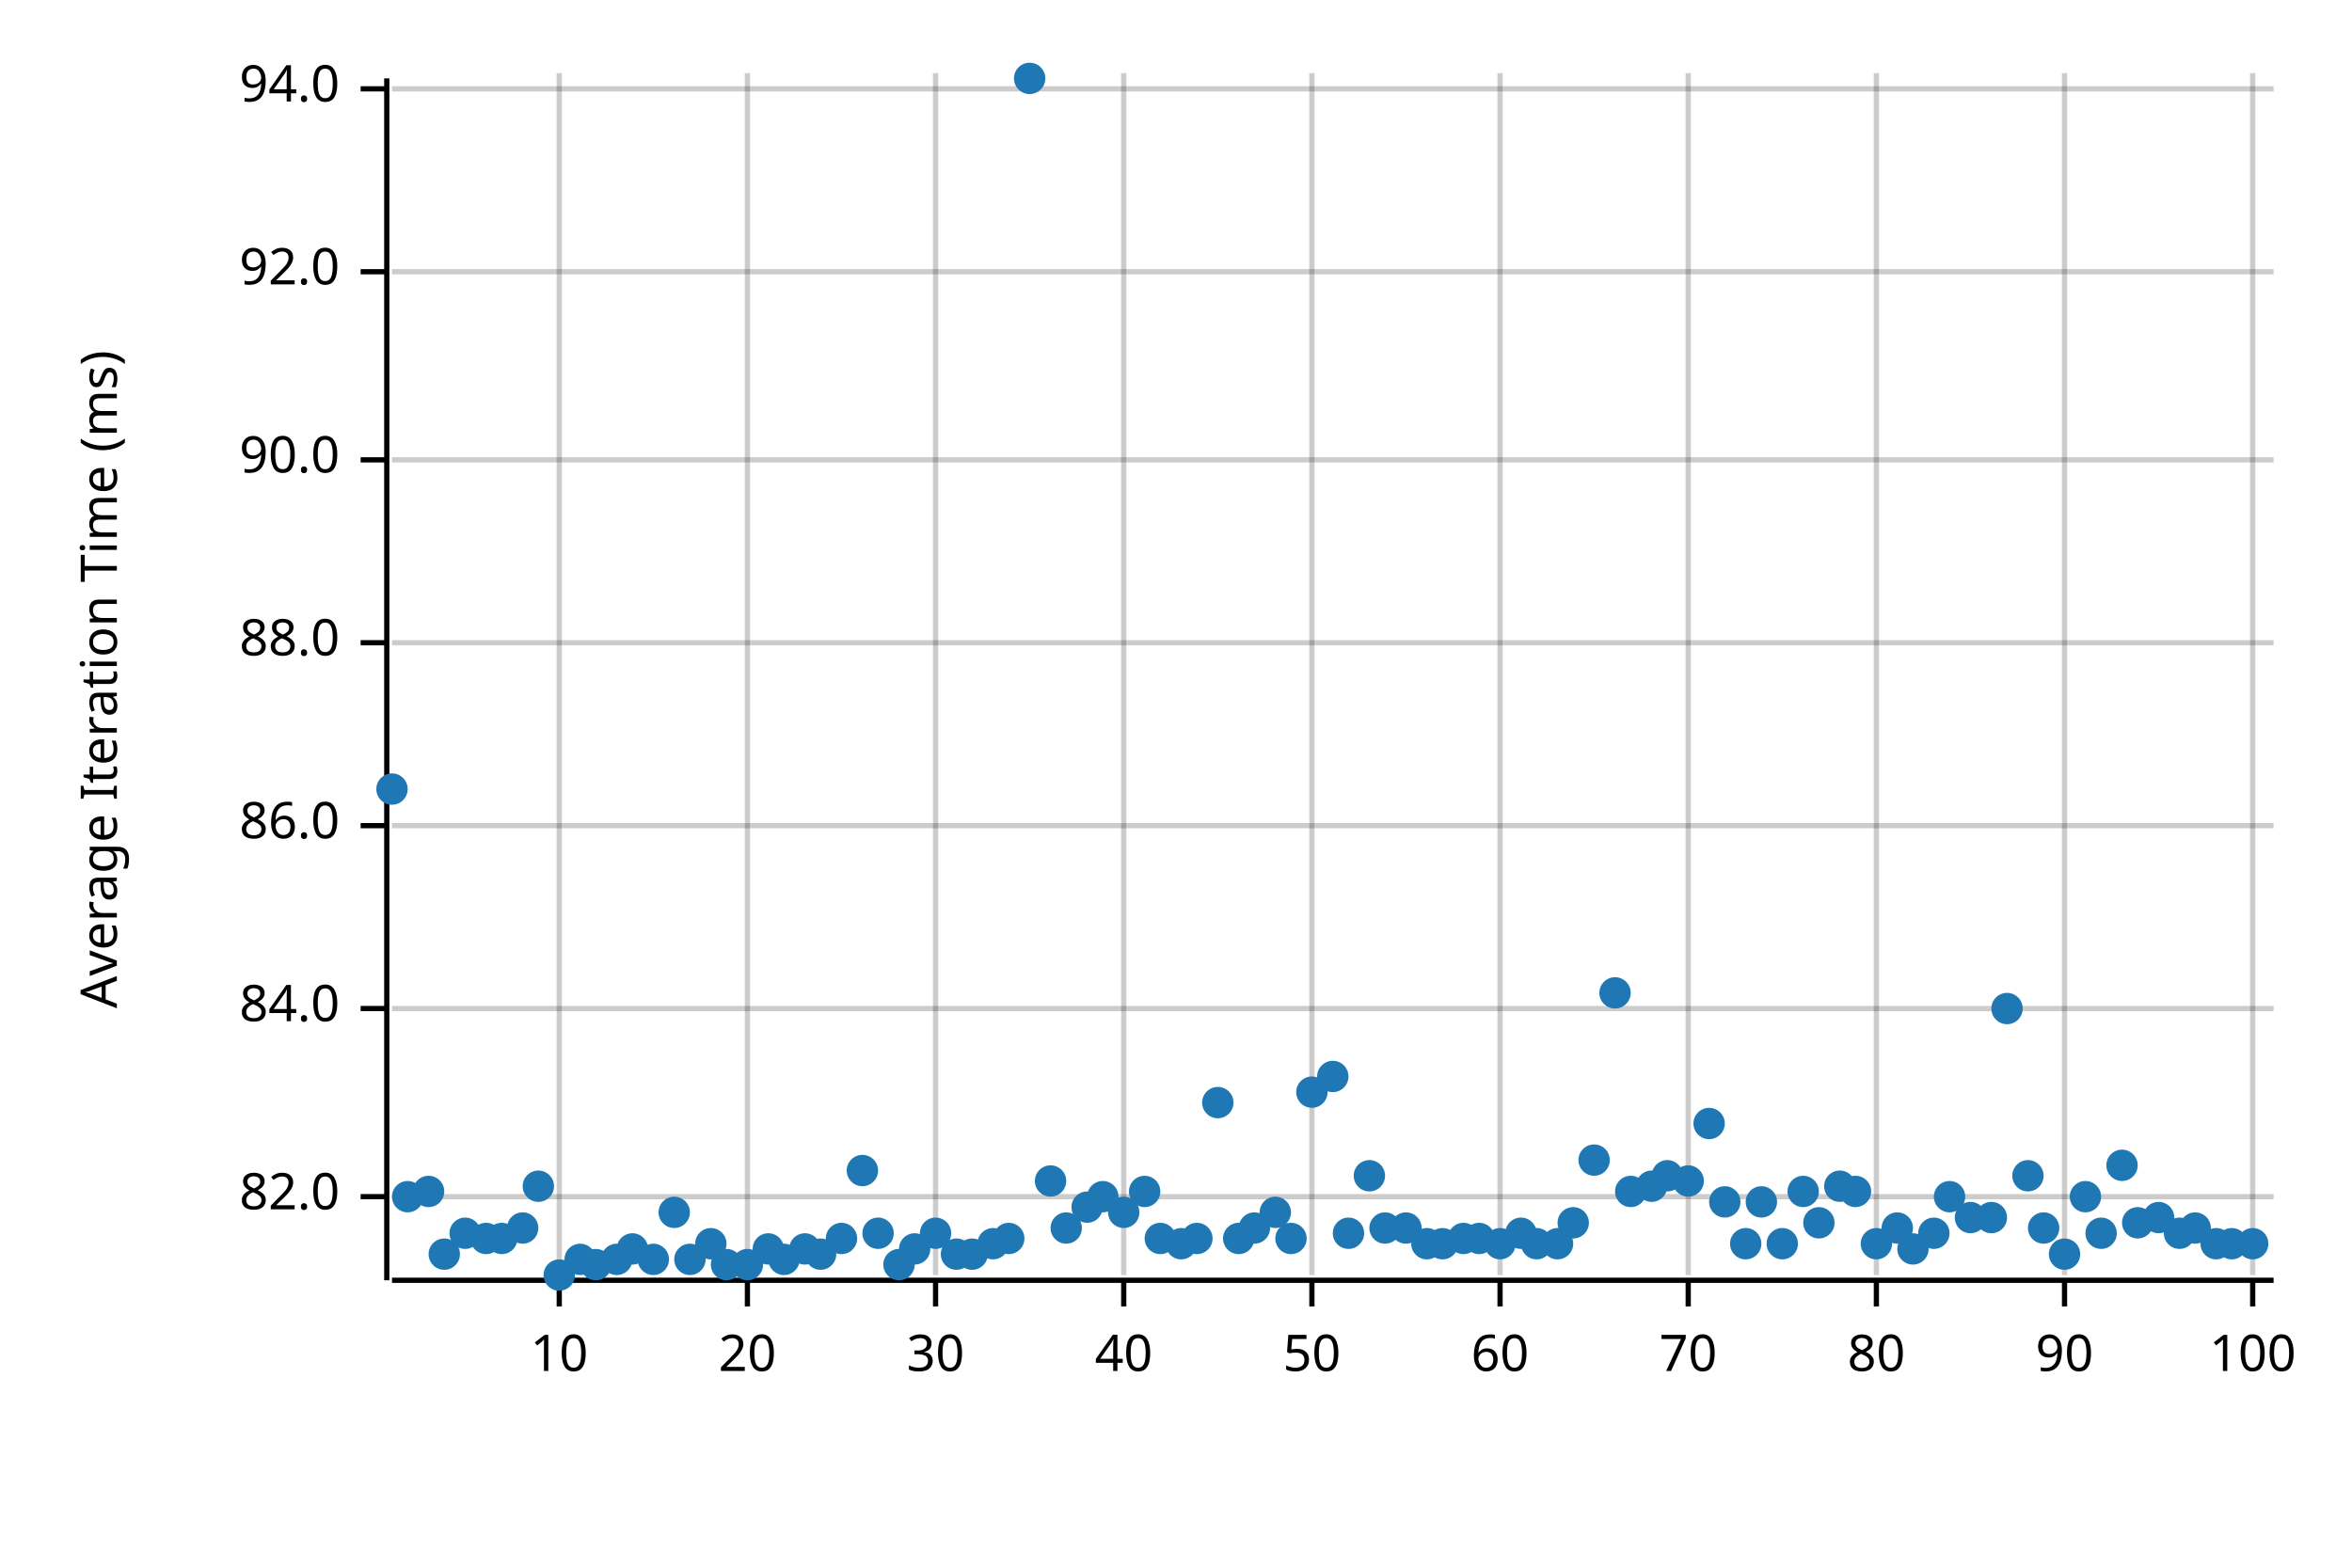
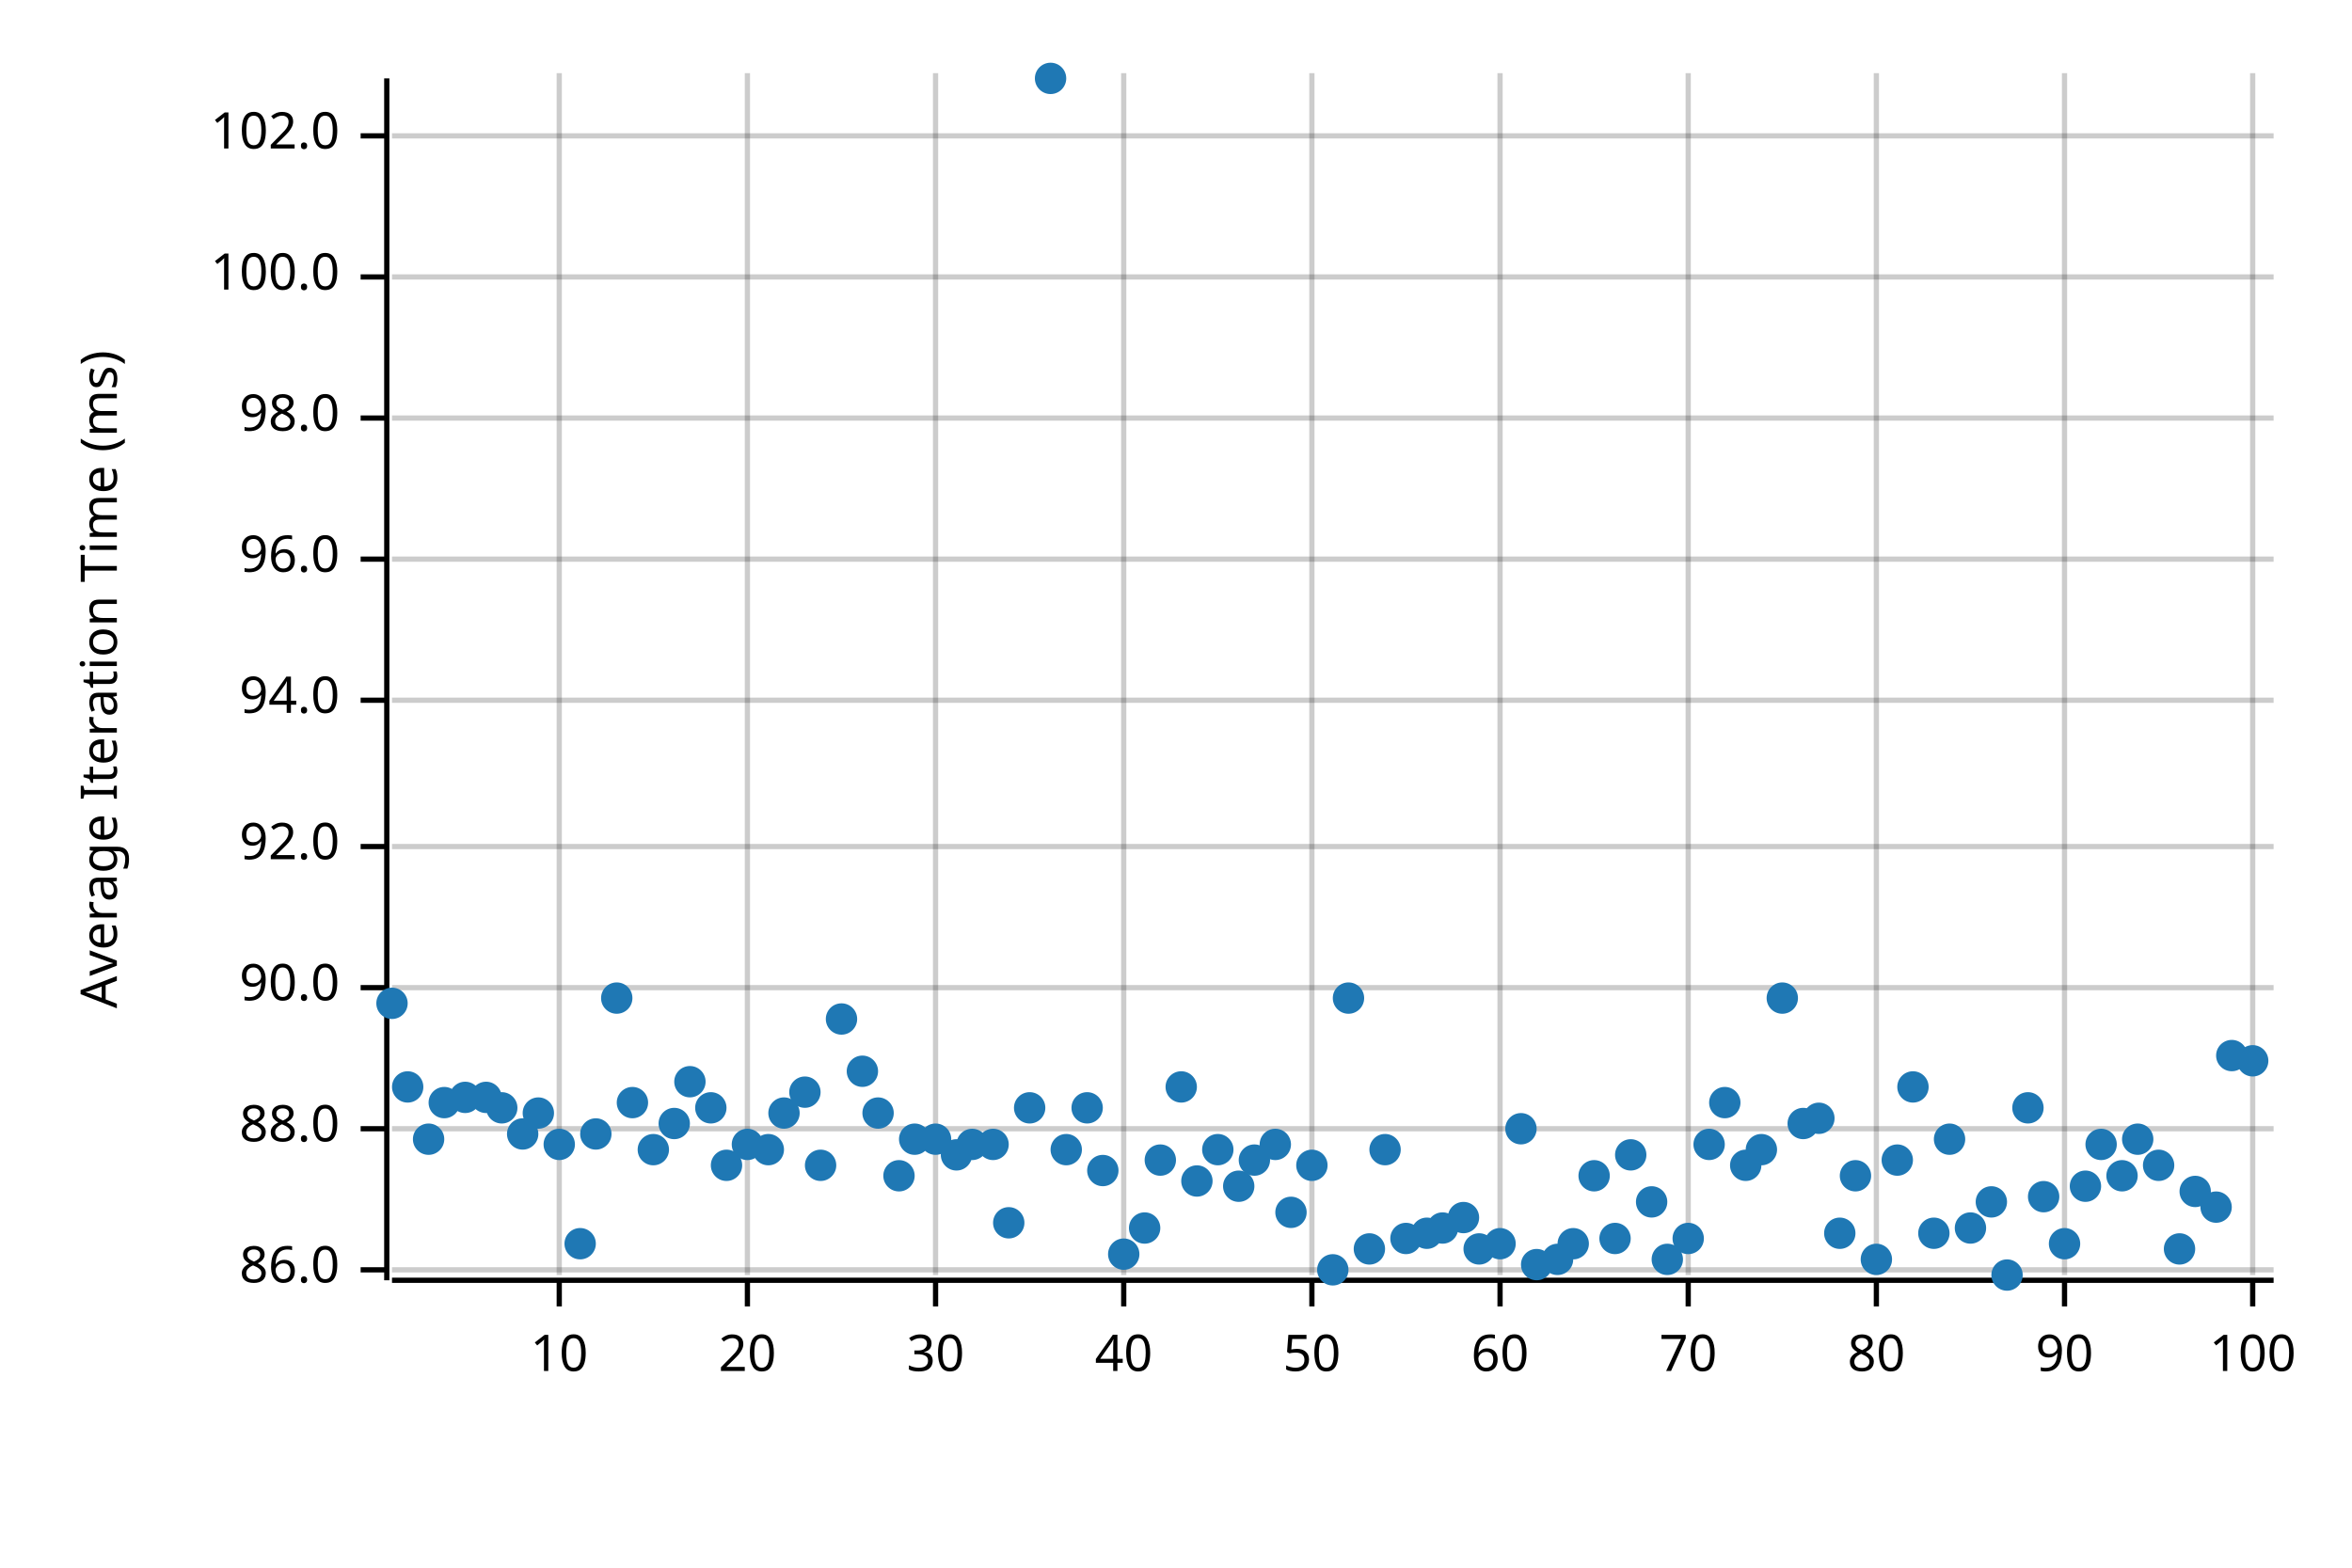
<svg xmlns="http://www.w3.org/2000/svg" width="450" height="300" viewBox="0 0 450 300">
  <text x="15" y="130" dy="0.76em" text-anchor="middle" font-family="sans-serif" font-size="9.677" opacity="1" fill="#000000" transform="rotate(270, 15, 130)">
Average Iteration Time (ms)
</text>
  <line opacity="0.2" stroke="#000000" stroke-width="1" x1="107" y1="244" x2="107" y2="14" />
  <line opacity="0.2" stroke="#000000" stroke-width="1" x1="143" y1="244" x2="143" y2="14" />
  <line opacity="0.2" stroke="#000000" stroke-width="1" x1="179" y1="244" x2="179" y2="14" />
  <line opacity="0.2" stroke="#000000" stroke-width="1" x1="215" y1="244" x2="215" y2="14" />
  <line opacity="0.2" stroke="#000000" stroke-width="1" x1="251" y1="244" x2="251" y2="14" />
  <line opacity="0.2" stroke="#000000" stroke-width="1" x1="287" y1="244" x2="287" y2="14" />
  <line opacity="0.2" stroke="#000000" stroke-width="1" x1="323" y1="244" x2="323" y2="14" />
  <line opacity="0.2" stroke="#000000" stroke-width="1" x1="359" y1="244" x2="359" y2="14" />
  <line opacity="0.2" stroke="#000000" stroke-width="1" x1="395" y1="244" x2="395" y2="14" />
  <line opacity="0.2" stroke="#000000" stroke-width="1" x1="431" y1="244" x2="431" y2="14" />
-   <line opacity="0.2" stroke="#000000" stroke-width="1" x1="75" y1="229" x2="435" y2="229" />
-   <line opacity="0.2" stroke="#000000" stroke-width="1" x1="75" y1="193" x2="435" y2="193" />
-   <line opacity="0.2" stroke="#000000" stroke-width="1" x1="75" y1="158" x2="435" y2="158" />
-   <line opacity="0.2" stroke="#000000" stroke-width="1" x1="75" y1="123" x2="435" y2="123" />
-   <line opacity="0.2" stroke="#000000" stroke-width="1" x1="75" y1="88" x2="435" y2="88" />
-   <line opacity="0.2" stroke="#000000" stroke-width="1" x1="75" y1="52" x2="435" y2="52" />
-   <line opacity="0.2" stroke="#000000" stroke-width="1" x1="75" y1="17" x2="435" y2="17" />
+   <line opacity="0.2" stroke="#000000" stroke-width="1" x1="75" y1="243" x2="435" y2="243" />
+   <line opacity="0.2" stroke="#000000" stroke-width="1" x1="75" y1="216" x2="435" y2="216" />
+   <line opacity="0.2" stroke="#000000" stroke-width="1" x1="75" y1="189" x2="435" y2="189" />
+   <line opacity="0.2" stroke="#000000" stroke-width="1" x1="75" y1="162" x2="435" y2="162" />
+   <line opacity="0.2" stroke="#000000" stroke-width="1" x1="75" y1="134" x2="435" y2="134" />
+   <line opacity="0.2" stroke="#000000" stroke-width="1" x1="75" y1="107" x2="435" y2="107" />
+   <line opacity="0.2" stroke="#000000" stroke-width="1" x1="75" y1="80" x2="435" y2="80" />
+   <line opacity="0.2" stroke="#000000" stroke-width="1" x1="75" y1="53" x2="435" y2="53" />
+   <line opacity="0.2" stroke="#000000" stroke-width="1" x1="75" y1="26" x2="435" y2="26" />
  <polyline fill="none" opacity="1" stroke="#000000" stroke-width="1" points="74,15 74,245 " />
-   <text x="65" y="229" dy="0.5ex" text-anchor="end" font-family="sans-serif" font-size="9.677" opacity="1" fill="#000000">
- 82.0
- </text>
-   <polyline fill="none" opacity="1" stroke="#000000" stroke-width="1" points="69,229 74,229 " />
-   <text x="65" y="193" dy="0.5ex" text-anchor="end" font-family="sans-serif" font-size="9.677" opacity="1" fill="#000000">
- 84.0
- </text>
-   <polyline fill="none" opacity="1" stroke="#000000" stroke-width="1" points="69,193 74,193 " />
-   <text x="65" y="158" dy="0.5ex" text-anchor="end" font-family="sans-serif" font-size="9.677" opacity="1" fill="#000000">
+   <text x="65" y="243" dy="0.5ex" text-anchor="end" font-family="sans-serif" font-size="9.677" opacity="1" fill="#000000">
86.0
</text>
-   <polyline fill="none" opacity="1" stroke="#000000" stroke-width="1" points="69,158 74,158 " />
-   <text x="65" y="123" dy="0.5ex" text-anchor="end" font-family="sans-serif" font-size="9.677" opacity="1" fill="#000000">
+   <polyline fill="none" opacity="1" stroke="#000000" stroke-width="1" points="69,243 74,243 " />
+   <text x="65" y="216" dy="0.5ex" text-anchor="end" font-family="sans-serif" font-size="9.677" opacity="1" fill="#000000">
88.0
</text>
-   <polyline fill="none" opacity="1" stroke="#000000" stroke-width="1" points="69,123 74,123 " />
-   <text x="65" y="88" dy="0.5ex" text-anchor="end" font-family="sans-serif" font-size="9.677" opacity="1" fill="#000000">
+   <polyline fill="none" opacity="1" stroke="#000000" stroke-width="1" points="69,216 74,216 " />
+   <text x="65" y="189" dy="0.5ex" text-anchor="end" font-family="sans-serif" font-size="9.677" opacity="1" fill="#000000">
90.0
</text>
-   <polyline fill="none" opacity="1" stroke="#000000" stroke-width="1" points="69,88 74,88 " />
-   <text x="65" y="52" dy="0.5ex" text-anchor="end" font-family="sans-serif" font-size="9.677" opacity="1" fill="#000000">
+   <polyline fill="none" opacity="1" stroke="#000000" stroke-width="1" points="69,189 74,189 " />
+   <text x="65" y="162" dy="0.5ex" text-anchor="end" font-family="sans-serif" font-size="9.677" opacity="1" fill="#000000">
92.0
</text>
-   <polyline fill="none" opacity="1" stroke="#000000" stroke-width="1" points="69,52 74,52 " />
-   <text x="65" y="17" dy="0.5ex" text-anchor="end" font-family="sans-serif" font-size="9.677" opacity="1" fill="#000000">
+   <polyline fill="none" opacity="1" stroke="#000000" stroke-width="1" points="69,162 74,162 " />
+   <text x="65" y="134" dy="0.5ex" text-anchor="end" font-family="sans-serif" font-size="9.677" opacity="1" fill="#000000">
94.0
</text>
-   <polyline fill="none" opacity="1" stroke="#000000" stroke-width="1" points="69,17 74,17 " />
+   <polyline fill="none" opacity="1" stroke="#000000" stroke-width="1" points="69,134 74,134 " />
+   <text x="65" y="107" dy="0.5ex" text-anchor="end" font-family="sans-serif" font-size="9.677" opacity="1" fill="#000000">
+ 96.0
+ </text>
+   <polyline fill="none" opacity="1" stroke="#000000" stroke-width="1" points="69,107 74,107 " />
+   <text x="65" y="80" dy="0.5ex" text-anchor="end" font-family="sans-serif" font-size="9.677" opacity="1" fill="#000000">
+ 98.0
+ </text>
+   <polyline fill="none" opacity="1" stroke="#000000" stroke-width="1" points="69,80 74,80 " />
+   <text x="65" y="53" dy="0.5ex" text-anchor="end" font-family="sans-serif" font-size="9.677" opacity="1" fill="#000000">
+ 100.0
+ </text>
+   <polyline fill="none" opacity="1" stroke="#000000" stroke-width="1" points="69,53 74,53 " />
+   <text x="65" y="26" dy="0.5ex" text-anchor="end" font-family="sans-serif" font-size="9.677" opacity="1" fill="#000000">
+ 102.0
+ </text>
+   <polyline fill="none" opacity="1" stroke="#000000" stroke-width="1" points="69,26 74,26 " />
  <polyline fill="none" opacity="1" stroke="#000000" stroke-width="1" points="75,245 435,245 " />
  <text x="107" y="255" dy="0.76em" text-anchor="middle" font-family="sans-serif" font-size="9.677" opacity="1" fill="#000000">
10
</text>
  <polyline fill="none" opacity="1" stroke="#000000" stroke-width="1" points="107,245 107,250 " />
  <text x="143" y="255" dy="0.76em" text-anchor="middle" font-family="sans-serif" font-size="9.677" opacity="1" fill="#000000">
20
</text>
  <polyline fill="none" opacity="1" stroke="#000000" stroke-width="1" points="143,245 143,250 " />
  <text x="179" y="255" dy="0.76em" text-anchor="middle" font-family="sans-serif" font-size="9.677" opacity="1" fill="#000000">
30
</text>
  <polyline fill="none" opacity="1" stroke="#000000" stroke-width="1" points="179,245 179,250 " />
  <text x="215" y="255" dy="0.76em" text-anchor="middle" font-family="sans-serif" font-size="9.677" opacity="1" fill="#000000">
40
</text>
  <polyline fill="none" opacity="1" stroke="#000000" stroke-width="1" points="215,245 215,250 " />
  <text x="251" y="255" dy="0.76em" text-anchor="middle" font-family="sans-serif" font-size="9.677" opacity="1" fill="#000000">
50
</text>
  <polyline fill="none" opacity="1" stroke="#000000" stroke-width="1" points="251,245 251,250 " />
  <text x="287" y="255" dy="0.76em" text-anchor="middle" font-family="sans-serif" font-size="9.677" opacity="1" fill="#000000">
60
</text>
  <polyline fill="none" opacity="1" stroke="#000000" stroke-width="1" points="287,245 287,250 " />
  <text x="323" y="255" dy="0.76em" text-anchor="middle" font-family="sans-serif" font-size="9.677" opacity="1" fill="#000000">
70
</text>
  <polyline fill="none" opacity="1" stroke="#000000" stroke-width="1" points="323,245 323,250 " />
  <text x="359" y="255" dy="0.76em" text-anchor="middle" font-family="sans-serif" font-size="9.677" opacity="1" fill="#000000">
80
</text>
  <polyline fill="none" opacity="1" stroke="#000000" stroke-width="1" points="359,245 359,250 " />
  <text x="395" y="255" dy="0.76em" text-anchor="middle" font-family="sans-serif" font-size="9.677" opacity="1" fill="#000000">
90
</text>
  <polyline fill="none" opacity="1" stroke="#000000" stroke-width="1" points="395,245 395,250 " />
  <text x="431" y="255" dy="0.76em" text-anchor="middle" font-family="sans-serif" font-size="9.677" opacity="1" fill="#000000">
100
</text>
  <polyline fill="none" opacity="1" stroke="#000000" stroke-width="1" points="431,245 431,250 " />
-   <circle cx="75" cy="151" r="3" opacity="1" fill="#1F78B4" stroke="none" stroke-width="1" />
-   <circle cx="78" cy="229" r="3" opacity="1" fill="#1F78B4" stroke="none" stroke-width="1" />
-   <circle cx="82" cy="228" r="3" opacity="1" fill="#1F78B4" stroke="none" stroke-width="1" />
-   <circle cx="85" cy="240" r="3" opacity="1" fill="#1F78B4" stroke="none" stroke-width="1" />
-   <circle cx="89" cy="236" r="3" opacity="1" fill="#1F78B4" stroke="none" stroke-width="1" />
-   <circle cx="93" cy="237" r="3" opacity="1" fill="#1F78B4" stroke="none" stroke-width="1" />
-   <circle cx="96" cy="237" r="3" opacity="1" fill="#1F78B4" stroke="none" stroke-width="1" />
-   <circle cx="100" cy="235" r="3" opacity="1" fill="#1F78B4" stroke="none" stroke-width="1" />
-   <circle cx="103" cy="227" r="3" opacity="1" fill="#1F78B4" stroke="none" stroke-width="1" />
-   <circle cx="107" cy="244" r="3" opacity="1" fill="#1F78B4" stroke="none" stroke-width="1" />
-   <circle cx="111" cy="241" r="3" opacity="1" fill="#1F78B4" stroke="none" stroke-width="1" />
-   <circle cx="114" cy="242" r="3" opacity="1" fill="#1F78B4" stroke="none" stroke-width="1" />
-   <circle cx="118" cy="241" r="3" opacity="1" fill="#1F78B4" stroke="none" stroke-width="1" />
-   <circle cx="121" cy="239" r="3" opacity="1" fill="#1F78B4" stroke="none" stroke-width="1" />
-   <circle cx="125" cy="241" r="3" opacity="1" fill="#1F78B4" stroke="none" stroke-width="1" />
-   <circle cx="129" cy="232" r="3" opacity="1" fill="#1F78B4" stroke="none" stroke-width="1" />
-   <circle cx="132" cy="241" r="3" opacity="1" fill="#1F78B4" stroke="none" stroke-width="1" />
-   <circle cx="136" cy="238" r="3" opacity="1" fill="#1F78B4" stroke="none" stroke-width="1" />
-   <circle cx="139" cy="242" r="3" opacity="1" fill="#1F78B4" stroke="none" stroke-width="1" />
-   <circle cx="143" cy="242" r="3" opacity="1" fill="#1F78B4" stroke="none" stroke-width="1" />
-   <circle cx="147" cy="239" r="3" opacity="1" fill="#1F78B4" stroke="none" stroke-width="1" />
-   <circle cx="150" cy="241" r="3" opacity="1" fill="#1F78B4" stroke="none" stroke-width="1" />
-   <circle cx="154" cy="239" r="3" opacity="1" fill="#1F78B4" stroke="none" stroke-width="1" />
-   <circle cx="157" cy="240" r="3" opacity="1" fill="#1F78B4" stroke="none" stroke-width="1" />
-   <circle cx="161" cy="237" r="3" opacity="1" fill="#1F78B4" stroke="none" stroke-width="1" />
-   <circle cx="165" cy="224" r="3" opacity="1" fill="#1F78B4" stroke="none" stroke-width="1" />
-   <circle cx="168" cy="236" r="3" opacity="1" fill="#1F78B4" stroke="none" stroke-width="1" />
-   <circle cx="172" cy="242" r="3" opacity="1" fill="#1F78B4" stroke="none" stroke-width="1" />
-   <circle cx="175" cy="239" r="3" opacity="1" fill="#1F78B4" stroke="none" stroke-width="1" />
-   <circle cx="179" cy="236" r="3" opacity="1" fill="#1F78B4" stroke="none" stroke-width="1" />
-   <circle cx="183" cy="240" r="3" opacity="1" fill="#1F78B4" stroke="none" stroke-width="1" />
-   <circle cx="186" cy="240" r="3" opacity="1" fill="#1F78B4" stroke="none" stroke-width="1" />
-   <circle cx="190" cy="238" r="3" opacity="1" fill="#1F78B4" stroke="none" stroke-width="1" />
-   <circle cx="193" cy="237" r="3" opacity="1" fill="#1F78B4" stroke="none" stroke-width="1" />
-   <circle cx="197" cy="15" r="3" opacity="1" fill="#1F78B4" stroke="none" stroke-width="1" />
-   <circle cx="201" cy="226" r="3" opacity="1" fill="#1F78B4" stroke="none" stroke-width="1" />
-   <circle cx="204" cy="235" r="3" opacity="1" fill="#1F78B4" stroke="none" stroke-width="1" />
-   <circle cx="208" cy="231" r="3" opacity="1" fill="#1F78B4" stroke="none" stroke-width="1" />
-   <circle cx="211" cy="229" r="3" opacity="1" fill="#1F78B4" stroke="none" stroke-width="1" />
-   <circle cx="215" cy="232" r="3" opacity="1" fill="#1F78B4" stroke="none" stroke-width="1" />
-   <circle cx="219" cy="228" r="3" opacity="1" fill="#1F78B4" stroke="none" stroke-width="1" />
-   <circle cx="222" cy="237" r="3" opacity="1" fill="#1F78B4" stroke="none" stroke-width="1" />
-   <circle cx="226" cy="238" r="3" opacity="1" fill="#1F78B4" stroke="none" stroke-width="1" />
-   <circle cx="229" cy="237" r="3" opacity="1" fill="#1F78B4" stroke="none" stroke-width="1" />
-   <circle cx="233" cy="211" r="3" opacity="1" fill="#1F78B4" stroke="none" stroke-width="1" />
-   <circle cx="237" cy="237" r="3" opacity="1" fill="#1F78B4" stroke="none" stroke-width="1" />
-   <circle cx="240" cy="235" r="3" opacity="1" fill="#1F78B4" stroke="none" stroke-width="1" />
-   <circle cx="244" cy="232" r="3" opacity="1" fill="#1F78B4" stroke="none" stroke-width="1" />
-   <circle cx="247" cy="237" r="3" opacity="1" fill="#1F78B4" stroke="none" stroke-width="1" />
-   <circle cx="251" cy="209" r="3" opacity="1" fill="#1F78B4" stroke="none" stroke-width="1" />
-   <circle cx="255" cy="206" r="3" opacity="1" fill="#1F78B4" stroke="none" stroke-width="1" />
-   <circle cx="258" cy="236" r="3" opacity="1" fill="#1F78B4" stroke="none" stroke-width="1" />
-   <circle cx="262" cy="225" r="3" opacity="1" fill="#1F78B4" stroke="none" stroke-width="1" />
-   <circle cx="265" cy="235" r="3" opacity="1" fill="#1F78B4" stroke="none" stroke-width="1" />
-   <circle cx="269" cy="235" r="3" opacity="1" fill="#1F78B4" stroke="none" stroke-width="1" />
-   <circle cx="273" cy="238" r="3" opacity="1" fill="#1F78B4" stroke="none" stroke-width="1" />
-   <circle cx="276" cy="238" r="3" opacity="1" fill="#1F78B4" stroke="none" stroke-width="1" />
-   <circle cx="280" cy="237" r="3" opacity="1" fill="#1F78B4" stroke="none" stroke-width="1" />
-   <circle cx="283" cy="237" r="3" opacity="1" fill="#1F78B4" stroke="none" stroke-width="1" />
+   <circle cx="75" cy="192" r="3" opacity="1" fill="#1F78B4" stroke="none" stroke-width="1" />
+   <circle cx="78" cy="208" r="3" opacity="1" fill="#1F78B4" stroke="none" stroke-width="1" />
+   <circle cx="82" cy="218" r="3" opacity="1" fill="#1F78B4" stroke="none" stroke-width="1" />
+   <circle cx="85" cy="211" r="3" opacity="1" fill="#1F78B4" stroke="none" stroke-width="1" />
+   <circle cx="89" cy="210" r="3" opacity="1" fill="#1F78B4" stroke="none" stroke-width="1" />
+   <circle cx="93" cy="210" r="3" opacity="1" fill="#1F78B4" stroke="none" stroke-width="1" />
+   <circle cx="96" cy="212" r="3" opacity="1" fill="#1F78B4" stroke="none" stroke-width="1" />
+   <circle cx="100" cy="217" r="3" opacity="1" fill="#1F78B4" stroke="none" stroke-width="1" />
+   <circle cx="103" cy="213" r="3" opacity="1" fill="#1F78B4" stroke="none" stroke-width="1" />
+   <circle cx="107" cy="219" r="3" opacity="1" fill="#1F78B4" stroke="none" stroke-width="1" />
+   <circle cx="111" cy="238" r="3" opacity="1" fill="#1F78B4" stroke="none" stroke-width="1" />
+   <circle cx="114" cy="217" r="3" opacity="1" fill="#1F78B4" stroke="none" stroke-width="1" />
+   <circle cx="118" cy="191" r="3" opacity="1" fill="#1F78B4" stroke="none" stroke-width="1" />
+   <circle cx="121" cy="211" r="3" opacity="1" fill="#1F78B4" stroke="none" stroke-width="1" />
+   <circle cx="125" cy="220" r="3" opacity="1" fill="#1F78B4" stroke="none" stroke-width="1" />
+   <circle cx="129" cy="215" r="3" opacity="1" fill="#1F78B4" stroke="none" stroke-width="1" />
+   <circle cx="132" cy="207" r="3" opacity="1" fill="#1F78B4" stroke="none" stroke-width="1" />
+   <circle cx="136" cy="212" r="3" opacity="1" fill="#1F78B4" stroke="none" stroke-width="1" />
+   <circle cx="139" cy="223" r="3" opacity="1" fill="#1F78B4" stroke="none" stroke-width="1" />
+   <circle cx="143" cy="219" r="3" opacity="1" fill="#1F78B4" stroke="none" stroke-width="1" />
+   <circle cx="147" cy="220" r="3" opacity="1" fill="#1F78B4" stroke="none" stroke-width="1" />
+   <circle cx="150" cy="213" r="3" opacity="1" fill="#1F78B4" stroke="none" stroke-width="1" />
+   <circle cx="154" cy="209" r="3" opacity="1" fill="#1F78B4" stroke="none" stroke-width="1" />
+   <circle cx="157" cy="223" r="3" opacity="1" fill="#1F78B4" stroke="none" stroke-width="1" />
+   <circle cx="161" cy="195" r="3" opacity="1" fill="#1F78B4" stroke="none" stroke-width="1" />
+   <circle cx="165" cy="205" r="3" opacity="1" fill="#1F78B4" stroke="none" stroke-width="1" />
+   <circle cx="168" cy="213" r="3" opacity="1" fill="#1F78B4" stroke="none" stroke-width="1" />
+   <circle cx="172" cy="225" r="3" opacity="1" fill="#1F78B4" stroke="none" stroke-width="1" />
+   <circle cx="175" cy="218" r="3" opacity="1" fill="#1F78B4" stroke="none" stroke-width="1" />
+   <circle cx="179" cy="218" r="3" opacity="1" fill="#1F78B4" stroke="none" stroke-width="1" />
+   <circle cx="183" cy="221" r="3" opacity="1" fill="#1F78B4" stroke="none" stroke-width="1" />
+   <circle cx="186" cy="219" r="3" opacity="1" fill="#1F78B4" stroke="none" stroke-width="1" />
+   <circle cx="190" cy="219" r="3" opacity="1" fill="#1F78B4" stroke="none" stroke-width="1" />
+   <circle cx="193" cy="234" r="3" opacity="1" fill="#1F78B4" stroke="none" stroke-width="1" />
+   <circle cx="197" cy="212" r="3" opacity="1" fill="#1F78B4" stroke="none" stroke-width="1" />
+   <circle cx="201" cy="15" r="3" opacity="1" fill="#1F78B4" stroke="none" stroke-width="1" />
+   <circle cx="204" cy="220" r="3" opacity="1" fill="#1F78B4" stroke="none" stroke-width="1" />
+   <circle cx="208" cy="212" r="3" opacity="1" fill="#1F78B4" stroke="none" stroke-width="1" />
+   <circle cx="211" cy="224" r="3" opacity="1" fill="#1F78B4" stroke="none" stroke-width="1" />
+   <circle cx="215" cy="240" r="3" opacity="1" fill="#1F78B4" stroke="none" stroke-width="1" />
+   <circle cx="219" cy="235" r="3" opacity="1" fill="#1F78B4" stroke="none" stroke-width="1" />
+   <circle cx="222" cy="222" r="3" opacity="1" fill="#1F78B4" stroke="none" stroke-width="1" />
+   <circle cx="226" cy="208" r="3" opacity="1" fill="#1F78B4" stroke="none" stroke-width="1" />
+   <circle cx="229" cy="226" r="3" opacity="1" fill="#1F78B4" stroke="none" stroke-width="1" />
+   <circle cx="233" cy="220" r="3" opacity="1" fill="#1F78B4" stroke="none" stroke-width="1" />
+   <circle cx="237" cy="227" r="3" opacity="1" fill="#1F78B4" stroke="none" stroke-width="1" />
+   <circle cx="240" cy="222" r="3" opacity="1" fill="#1F78B4" stroke="none" stroke-width="1" />
+   <circle cx="244" cy="219" r="3" opacity="1" fill="#1F78B4" stroke="none" stroke-width="1" />
+   <circle cx="247" cy="232" r="3" opacity="1" fill="#1F78B4" stroke="none" stroke-width="1" />
+   <circle cx="251" cy="223" r="3" opacity="1" fill="#1F78B4" stroke="none" stroke-width="1" />
+   <circle cx="255" cy="243" r="3" opacity="1" fill="#1F78B4" stroke="none" stroke-width="1" />
+   <circle cx="258" cy="191" r="3" opacity="1" fill="#1F78B4" stroke="none" stroke-width="1" />
+   <circle cx="262" cy="239" r="3" opacity="1" fill="#1F78B4" stroke="none" stroke-width="1" />
+   <circle cx="265" cy="220" r="3" opacity="1" fill="#1F78B4" stroke="none" stroke-width="1" />
+   <circle cx="269" cy="237" r="3" opacity="1" fill="#1F78B4" stroke="none" stroke-width="1" />
+   <circle cx="273" cy="236" r="3" opacity="1" fill="#1F78B4" stroke="none" stroke-width="1" />
+   <circle cx="276" cy="235" r="3" opacity="1" fill="#1F78B4" stroke="none" stroke-width="1" />
+   <circle cx="280" cy="233" r="3" opacity="1" fill="#1F78B4" stroke="none" stroke-width="1" />
+   <circle cx="283" cy="239" r="3" opacity="1" fill="#1F78B4" stroke="none" stroke-width="1" />
  <circle cx="287" cy="238" r="3" opacity="1" fill="#1F78B4" stroke="none" stroke-width="1" />
-   <circle cx="291" cy="236" r="3" opacity="1" fill="#1F78B4" stroke="none" stroke-width="1" />
-   <circle cx="294" cy="238" r="3" opacity="1" fill="#1F78B4" stroke="none" stroke-width="1" />
-   <circle cx="298" cy="238" r="3" opacity="1" fill="#1F78B4" stroke="none" stroke-width="1" />
-   <circle cx="301" cy="234" r="3" opacity="1" fill="#1F78B4" stroke="none" stroke-width="1" />
-   <circle cx="305" cy="222" r="3" opacity="1" fill="#1F78B4" stroke="none" stroke-width="1" />
-   <circle cx="309" cy="190" r="3" opacity="1" fill="#1F78B4" stroke="none" stroke-width="1" />
-   <circle cx="312" cy="228" r="3" opacity="1" fill="#1F78B4" stroke="none" stroke-width="1" />
-   <circle cx="316" cy="227" r="3" opacity="1" fill="#1F78B4" stroke="none" stroke-width="1" />
-   <circle cx="319" cy="225" r="3" opacity="1" fill="#1F78B4" stroke="none" stroke-width="1" />
-   <circle cx="323" cy="226" r="3" opacity="1" fill="#1F78B4" stroke="none" stroke-width="1" />
-   <circle cx="327" cy="215" r="3" opacity="1" fill="#1F78B4" stroke="none" stroke-width="1" />
-   <circle cx="330" cy="230" r="3" opacity="1" fill="#1F78B4" stroke="none" stroke-width="1" />
-   <circle cx="334" cy="238" r="3" opacity="1" fill="#1F78B4" stroke="none" stroke-width="1" />
-   <circle cx="337" cy="230" r="3" opacity="1" fill="#1F78B4" stroke="none" stroke-width="1" />
-   <circle cx="341" cy="238" r="3" opacity="1" fill="#1F78B4" stroke="none" stroke-width="1" />
-   <circle cx="345" cy="228" r="3" opacity="1" fill="#1F78B4" stroke="none" stroke-width="1" />
-   <circle cx="348" cy="234" r="3" opacity="1" fill="#1F78B4" stroke="none" stroke-width="1" />
-   <circle cx="352" cy="227" r="3" opacity="1" fill="#1F78B4" stroke="none" stroke-width="1" />
-   <circle cx="355" cy="228" r="3" opacity="1" fill="#1F78B4" stroke="none" stroke-width="1" />
-   <circle cx="359" cy="238" r="3" opacity="1" fill="#1F78B4" stroke="none" stroke-width="1" />
-   <circle cx="363" cy="235" r="3" opacity="1" fill="#1F78B4" stroke="none" stroke-width="1" />
-   <circle cx="366" cy="239" r="3" opacity="1" fill="#1F78B4" stroke="none" stroke-width="1" />
+   <circle cx="291" cy="216" r="3" opacity="1" fill="#1F78B4" stroke="none" stroke-width="1" />
+   <circle cx="294" cy="242" r="3" opacity="1" fill="#1F78B4" stroke="none" stroke-width="1" />
+   <circle cx="298" cy="241" r="3" opacity="1" fill="#1F78B4" stroke="none" stroke-width="1" />
+   <circle cx="301" cy="238" r="3" opacity="1" fill="#1F78B4" stroke="none" stroke-width="1" />
+   <circle cx="305" cy="225" r="3" opacity="1" fill="#1F78B4" stroke="none" stroke-width="1" />
+   <circle cx="309" cy="237" r="3" opacity="1" fill="#1F78B4" stroke="none" stroke-width="1" />
+   <circle cx="312" cy="221" r="3" opacity="1" fill="#1F78B4" stroke="none" stroke-width="1" />
+   <circle cx="316" cy="230" r="3" opacity="1" fill="#1F78B4" stroke="none" stroke-width="1" />
+   <circle cx="319" cy="241" r="3" opacity="1" fill="#1F78B4" stroke="none" stroke-width="1" />
+   <circle cx="323" cy="237" r="3" opacity="1" fill="#1F78B4" stroke="none" stroke-width="1" />
+   <circle cx="327" cy="219" r="3" opacity="1" fill="#1F78B4" stroke="none" stroke-width="1" />
+   <circle cx="330" cy="211" r="3" opacity="1" fill="#1F78B4" stroke="none" stroke-width="1" />
+   <circle cx="334" cy="223" r="3" opacity="1" fill="#1F78B4" stroke="none" stroke-width="1" />
+   <circle cx="337" cy="220" r="3" opacity="1" fill="#1F78B4" stroke="none" stroke-width="1" />
+   <circle cx="341" cy="191" r="3" opacity="1" fill="#1F78B4" stroke="none" stroke-width="1" />
+   <circle cx="345" cy="215" r="3" opacity="1" fill="#1F78B4" stroke="none" stroke-width="1" />
+   <circle cx="348" cy="214" r="3" opacity="1" fill="#1F78B4" stroke="none" stroke-width="1" />
+   <circle cx="352" cy="236" r="3" opacity="1" fill="#1F78B4" stroke="none" stroke-width="1" />
+   <circle cx="355" cy="225" r="3" opacity="1" fill="#1F78B4" stroke="none" stroke-width="1" />
+   <circle cx="359" cy="241" r="3" opacity="1" fill="#1F78B4" stroke="none" stroke-width="1" />
+   <circle cx="363" cy="222" r="3" opacity="1" fill="#1F78B4" stroke="none" stroke-width="1" />
+   <circle cx="366" cy="208" r="3" opacity="1" fill="#1F78B4" stroke="none" stroke-width="1" />
  <circle cx="370" cy="236" r="3" opacity="1" fill="#1F78B4" stroke="none" stroke-width="1" />
-   <circle cx="373" cy="229" r="3" opacity="1" fill="#1F78B4" stroke="none" stroke-width="1" />
-   <circle cx="377" cy="233" r="3" opacity="1" fill="#1F78B4" stroke="none" stroke-width="1" />
-   <circle cx="381" cy="233" r="3" opacity="1" fill="#1F78B4" stroke="none" stroke-width="1" />
-   <circle cx="384" cy="193" r="3" opacity="1" fill="#1F78B4" stroke="none" stroke-width="1" />
-   <circle cx="388" cy="225" r="3" opacity="1" fill="#1F78B4" stroke="none" stroke-width="1" />
-   <circle cx="391" cy="235" r="3" opacity="1" fill="#1F78B4" stroke="none" stroke-width="1" />
-   <circle cx="395" cy="240" r="3" opacity="1" fill="#1F78B4" stroke="none" stroke-width="1" />
-   <circle cx="399" cy="229" r="3" opacity="1" fill="#1F78B4" stroke="none" stroke-width="1" />
-   <circle cx="402" cy="236" r="3" opacity="1" fill="#1F78B4" stroke="none" stroke-width="1" />
-   <circle cx="406" cy="223" r="3" opacity="1" fill="#1F78B4" stroke="none" stroke-width="1" />
-   <circle cx="409" cy="234" r="3" opacity="1" fill="#1F78B4" stroke="none" stroke-width="1" />
-   <circle cx="413" cy="233" r="3" opacity="1" fill="#1F78B4" stroke="none" stroke-width="1" />
-   <circle cx="417" cy="236" r="3" opacity="1" fill="#1F78B4" stroke="none" stroke-width="1" />
-   <circle cx="420" cy="235" r="3" opacity="1" fill="#1F78B4" stroke="none" stroke-width="1" />
-   <circle cx="424" cy="238" r="3" opacity="1" fill="#1F78B4" stroke="none" stroke-width="1" />
-   <circle cx="427" cy="238" r="3" opacity="1" fill="#1F78B4" stroke="none" stroke-width="1" />
-   <circle cx="431" cy="238" r="3" opacity="1" fill="#1F78B4" stroke="none" stroke-width="1" />
+   <circle cx="373" cy="218" r="3" opacity="1" fill="#1F78B4" stroke="none" stroke-width="1" />
+   <circle cx="377" cy="235" r="3" opacity="1" fill="#1F78B4" stroke="none" stroke-width="1" />
+   <circle cx="381" cy="230" r="3" opacity="1" fill="#1F78B4" stroke="none" stroke-width="1" />
+   <circle cx="384" cy="244" r="3" opacity="1" fill="#1F78B4" stroke="none" stroke-width="1" />
+   <circle cx="388" cy="212" r="3" opacity="1" fill="#1F78B4" stroke="none" stroke-width="1" />
+   <circle cx="391" cy="229" r="3" opacity="1" fill="#1F78B4" stroke="none" stroke-width="1" />
+   <circle cx="395" cy="238" r="3" opacity="1" fill="#1F78B4" stroke="none" stroke-width="1" />
+   <circle cx="399" cy="227" r="3" opacity="1" fill="#1F78B4" stroke="none" stroke-width="1" />
+   <circle cx="402" cy="219" r="3" opacity="1" fill="#1F78B4" stroke="none" stroke-width="1" />
+   <circle cx="406" cy="225" r="3" opacity="1" fill="#1F78B4" stroke="none" stroke-width="1" />
+   <circle cx="409" cy="218" r="3" opacity="1" fill="#1F78B4" stroke="none" stroke-width="1" />
+   <circle cx="413" cy="223" r="3" opacity="1" fill="#1F78B4" stroke="none" stroke-width="1" />
+   <circle cx="417" cy="239" r="3" opacity="1" fill="#1F78B4" stroke="none" stroke-width="1" />
+   <circle cx="420" cy="228" r="3" opacity="1" fill="#1F78B4" stroke="none" stroke-width="1" />
+   <circle cx="424" cy="231" r="3" opacity="1" fill="#1F78B4" stroke="none" stroke-width="1" />
+   <circle cx="427" cy="202" r="3" opacity="1" fill="#1F78B4" stroke="none" stroke-width="1" />
+   <circle cx="431" cy="203" r="3" opacity="1" fill="#1F78B4" stroke="none" stroke-width="1" />
</svg>
